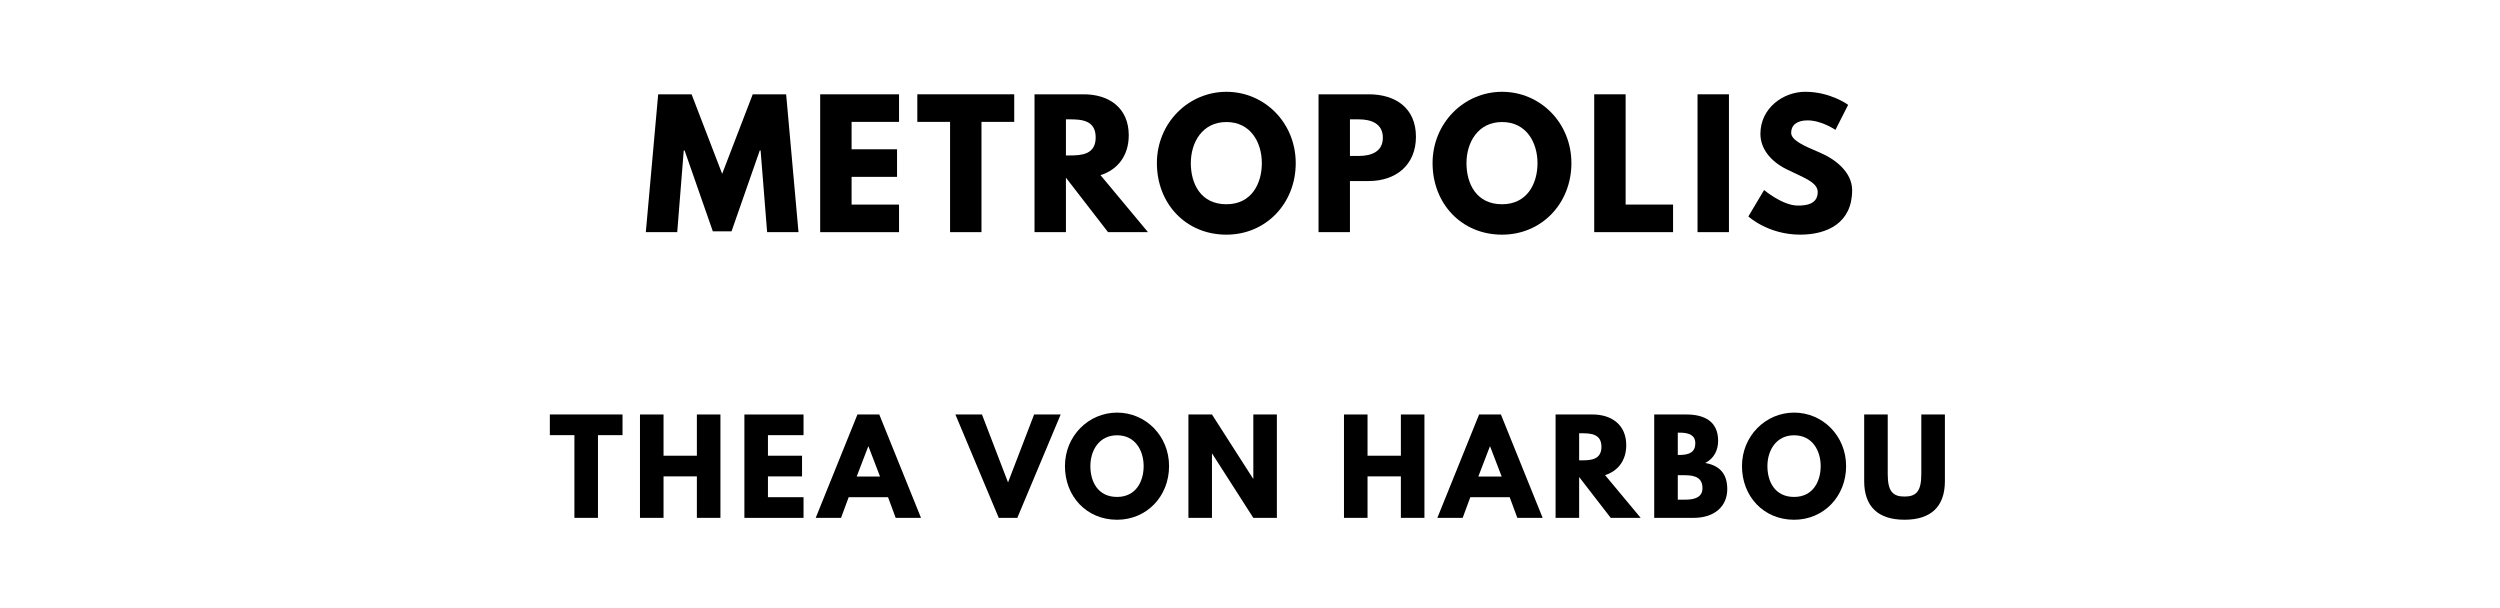
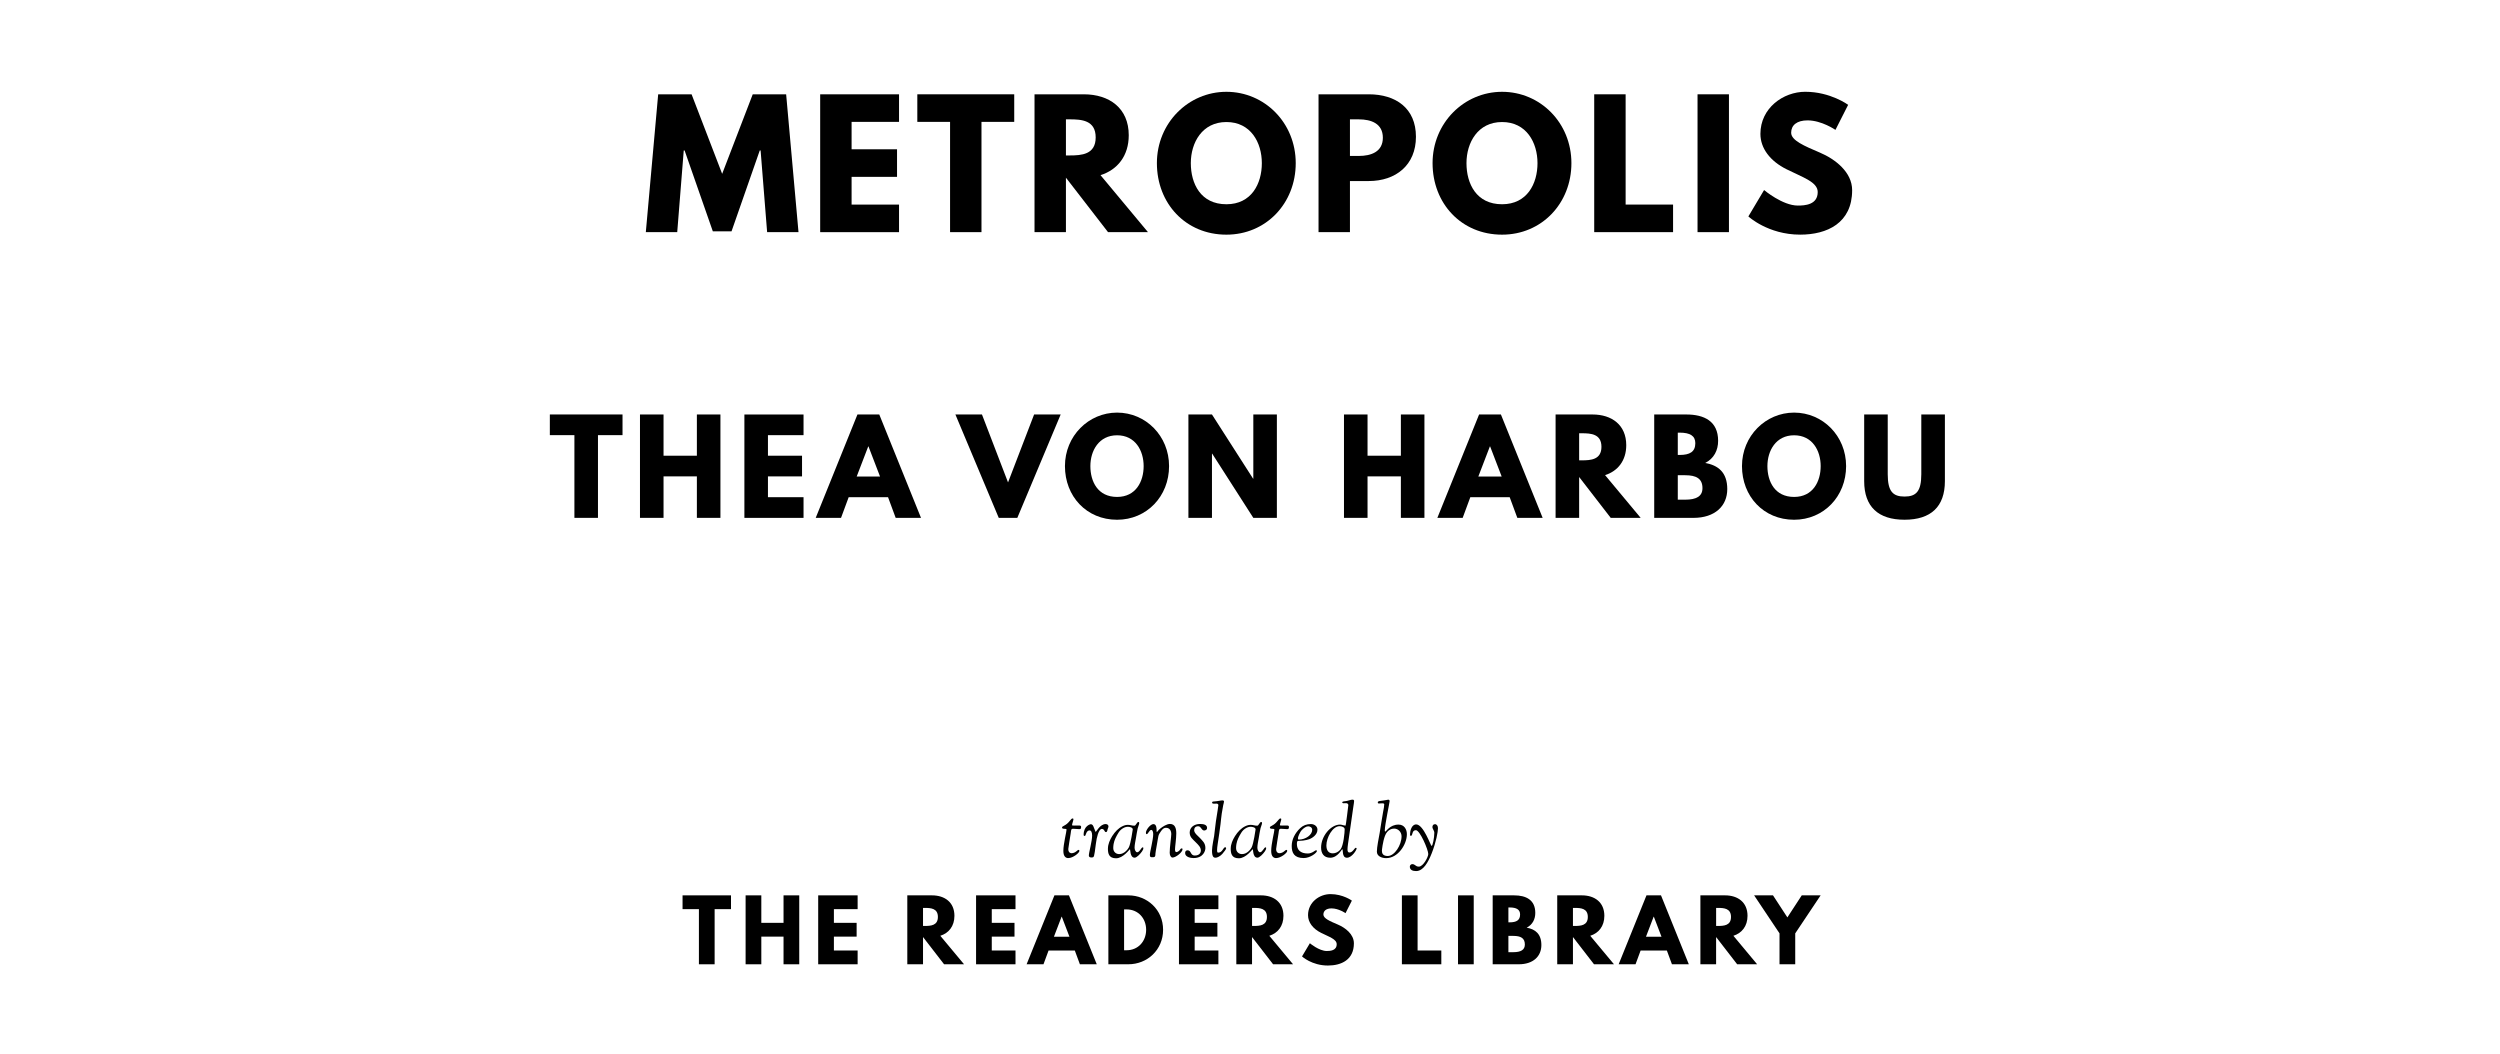
- <svg xmlns="http://www.w3.org/2000/svg" version="1.1" viewBox="0 0 1400 340">
+ <svg xmlns="http://www.w3.org/2000/svg" version="1.1" viewBox="0 0 1400 590">
  <g aria-label="METROPOLIS">
    <path d="M429.59,130.00l-3.65-45.75l-0.47,0.00l-15.81,45.29l-10.48,0.00l-15.81-45.29l-0.47,0.00l-3.65,45.75l-17.59,0.00l6.92-77.19l18.71,0.00l17.12,44.54l17.12-44.54l18.71,0.00l6.92,77.19l-17.59,0.00z" />
    <path d="M503.46,52.81l0.00,15.44l-26.57,0.00l0.00,15.35l25.45,0.00l0.00,15.44l-25.45,0.00l0.00,15.53l26.57,0.00l0.00,15.44l-44.16,0.00l0.00-77.19l44.16,0.00z" />
    <path d="M513.70,68.25l0.00-15.44l54.27,0.00l0.00,15.44l-18.34,0.00l0.00,61.75l-17.59,0.00l0.00-61.75l-18.34,0.00z" />
    <path d="M579.33,52.81l27.60,0.00c14.32,0.00,25.17,7.77,25.17,22.92c0.00,11.60-6.36,19.37-15.81,22.36l26.57,31.91l-22.36,0.00l-23.58-30.50l0.00,30.50l-17.59,0.00l0.00-77.19z  M596.92,87.05l2.06,0.00c6.64,0.00,14.60-0.47,14.60-10.11s-7.95-10.11-14.60-10.11l-2.06,0.00l0.00,20.21z" />
    <path d="M647.86,91.36c0.00-22.55,17.68-39.95,38.92-39.95c21.43,0.00,38.83,17.40,38.83,39.95s-16.65,40.05-38.83,40.05c-22.83,0.00-38.92-17.50-38.92-40.05z  M666.86,91.36c0.00,11.51,5.52,23.02,19.93,23.02c14.04,0.00,19.84-11.51,19.84-23.02s-6.18-23.02-19.84-23.02c-13.57,0.00-19.93,11.51-19.93,23.02z" />
    <path d="M738.38,52.81l28.16,0.00c15.06,0.00,26.39,7.77,26.39,23.77c0.00,15.91-11.32,24.80-26.39,24.80l-10.57,0.00l0.00,28.63l-17.59,0.00l0.00-77.19z  M755.97,87.33l4.96,0.00c6.92,0.00,13.47-2.34,13.47-10.20c0.00-7.95-6.55-10.29-13.47-10.29l-4.96,0.00l0.00,20.49z" />
    <path d="M802.24,91.36c0.00-22.55,17.68-39.95,38.92-39.95c21.43,0.00,38.83,17.40,38.83,39.95s-16.65,40.05-38.83,40.05c-22.83,0.00-38.92-17.50-38.92-40.05z  M821.23,91.36c0.00,11.51,5.52,23.02,19.93,23.02c14.04,0.00,19.84-11.51,19.84-23.02s-6.18-23.02-19.84-23.02c-13.57,0.00-19.93,11.51-19.93,23.02z" />
    <path d="M910.35,52.81l0.00,61.75l26.57,0.00l0.00,15.44l-44.16,0.00l0.00-77.19l17.59,0.00z" />
    <path d="M968.21,52.81l0.00,77.19l-17.59,0.00l0.00-77.19l17.59,0.00z" />
    <path d="M1011.01,51.40c14.04,0.00,23.95,7.30,23.95,7.30l-7.11,14.04s-7.67-5.33-15.63-5.33c-5.99,0.00-9.17,2.71-9.17,6.92c0.00,4.30,7.30,7.39,16.09,11.13c8.61,3.65,18.06,10.95,18.06,21.05c0.00,18.43-14.04,24.89-29.10,24.89c-18.06,0.00-29.01-10.20-29.01-10.20l8.80-14.78s10.29,8.70,18.90,8.70c3.84,0.00,11.13-0.37,11.13-7.58c0.00-5.61-8.23-8.14-17.40-12.73c-9.26-4.58-14.69-11.79-14.69-19.84c0.00-14.41,12.73-23.58,25.17-23.58z" />
  </g>
  <g aria-label="THEA VON HARBOU">
    <path d="M307.91,243.68l0.00-11.58l40.70,0.00l0.00,11.58l-13.75,0.00l0.00,46.32l-13.19,0.00l0.00-46.32l-13.75,0.00z" />
    <path d="M371.58,266.77l0.00,23.23l-13.19,0.00l0.00-57.89l13.19,0.00l0.00,23.09l18.67,0.00l0.00-23.09l13.19,0.00l0.00,57.89l-13.19,0.00l0.00-23.23l-18.67,0.00z" />
    <path d="M449.98,232.11l0.00,11.58l-19.93,0.00l0.00,11.51l19.09,0.00l0.00,11.58l-19.09,0.00l0.00,11.65l19.93,0.00l0.00,11.58l-33.12,0.00l0.00-57.89l33.12,0.00z" />
    <path d="M492.39,232.11l23.37,57.89l-14.18,0.00l-4.28-11.58l-22.04,0.00l-4.28,11.58l-14.18,0.00l23.37-57.89l12.21,0.00z  M492.81,266.84l-6.46-16.84l-0.14,0.00l-6.46,16.84l13.05,0.00z" />
    <path d="M559.30,290.00l-24.28-57.89l14.88,0.00l14.60,38.04l14.60-38.04l14.88,0.00l-24.28,57.89l-10.39,0.00z" />
    <path d="M596.37,261.02c0.00-16.91,13.26-29.96,29.19-29.96c16.07,0.00,29.12,13.05,29.12,29.96s-12.49,30.04-29.12,30.04c-17.12,0.00-29.19-13.12-29.19-30.04z  M610.61,261.02c0.00,8.63,4.14,17.26,14.95,17.26c10.53,0.00,14.88-8.63,14.88-17.26s-4.63-17.26-14.88-17.26c-10.18,0.00-14.95,8.63-14.95,17.26z" />
    <path d="M678.70,254.07l0.00,35.93l-13.19,0.00l0.00-57.89l13.19,0.00l23.02,35.93l0.14,0.00l0.00-35.93l13.19,0.00l0.00,57.89l-13.19,0.00l-23.02-35.93l-0.14,0.00z" />
    <path d="M765.82,266.77l0.00,23.23l-13.19,0.00l0.00-57.89l13.19,0.00l0.00,23.09l18.67,0.00l0.00-23.09l13.19,0.00l0.00,57.89l-13.19,0.00l0.00-23.23l-18.67,0.00z" />
    <path d="M840.51,232.11l23.37,57.89l-14.18,0.00l-4.28-11.58l-22.04,0.00l-4.28,11.58l-14.18,0.00l23.37-57.89l12.21,0.00z  M840.93,266.84l-6.46-16.84l-0.14,0.00l-6.46,16.84l13.05,0.00z" />
    <path d="M871.12,232.11l20.70,0.00c10.74,0.00,18.88,5.82,18.88,17.19c0.00,8.70-4.77,14.53-11.86,16.77l19.93,23.93l-16.77,0.00l-17.68-22.88l0.00,22.88l-13.19,0.00l0.00-57.89z  M884.32,257.79l1.54,0.00c4.98,0.00,10.95-0.35,10.95-7.58s-5.96-7.58-10.95-7.58l-1.54,0.00l0.00,15.16z" />
    <path d="M926.37,232.11l17.96,0.00c9.96,0.00,17.82,3.72,17.82,14.74c0.00,5.33-2.32,9.89-7.23,12.42c7.23,1.26,12.35,5.26,12.35,14.60c0.00,9.54-6.95,16.14-18.95,16.14l-21.96,0.00l0.00-57.89z  M939.56,254.77l1.05,0.00c5.68,0.00,8.77-1.75,8.77-6.60c0.00-4.14-3.02-5.89-8.77-5.89l-1.05,0.00l0.00,12.49z  M939.56,279.82l4.14,0.00c6.25,0.00,9.68-1.89,9.68-6.46c0.00-5.33-3.44-7.23-9.68-7.23l-4.14,0.00l0.00,13.68z" />
    <path d="M975.51,261.02c0.00-16.91,13.26-29.96,29.19-29.96c16.07,0.00,29.12,13.05,29.12,29.96s-12.49,30.04-29.12,30.04c-17.12,0.00-29.19-13.12-29.19-30.04z  M989.75,261.02c0.00,8.63,4.14,17.26,14.95,17.26c10.53,0.00,14.88-8.63,14.88-17.26s-4.63-17.26-14.88-17.26c-10.18,0.00-14.95,8.63-14.95,17.26z" />
    <path d="M1089.14,232.11l0.00,37.33c0.00,14.32-7.86,21.61-22.60,21.61s-22.60-7.30-22.60-21.61l0.00-37.33l13.19,0.00l0.00,33.47c0.00,9.68,2.95,12.49,9.40,12.49s9.40-2.81,9.40-12.49l0.00-33.47l13.19,0.00z" />
  </g>
+   <g aria-label="translated by">
+     <path d="M594.73,463.42c0.00-0.85,1.62-0.81,3.49-2.76c1.70-1.79,1.79-2.34,2.47-2.34c0.21,0.00,0.43,0.13,0.43,0.51c0.00,0.55-0.77,2.55-0.77,3.19c0.00,0.26,0.09,0.30,1.49,0.30c1.66,0.00,2.00-0.04,2.47-0.04c0.89,0.00,1.11,0.30,1.11,0.81c0.00,0.98-0.26,1.23-1.02,1.23c-0.68,0.00-2.51-0.21-3.44-0.21c-1.23,0.00-1.11,0.77-1.36,2.51c-0.38,2.64-1.36,8.16-1.36,8.84c0.00,2.25,1.57,2.34,1.74,2.34c2.34,0.00,3.32-1.87,4.00-1.87c0.13,0.00,0.47,0.00,0.47,0.60c0.00,1.11-3.61,4.00-6.25,4.00c-1.15,0.00-2.72-0.68-2.72-4.00c0.00-3.91,1.79-10.80,1.79-11.94c0.00-0.89-2.51,0.04-2.51-1.15z" />
+     <path d="M606.84,467.42c0.00-4.85,3.61-5.87,4.00-5.87c0.89,0.00,1.32,0.81,1.57,1.49c1.06,2.76,1.11,2.81,1.19,2.81c0.30,0.00,2.42-4.38,5.57-4.38c1.11,0.00,1.57,0.72,1.57,1.32c0.00,0.55-0.34,1.11-0.47,1.57c-0.09,0.30-0.17,1.62-0.94,1.62c-0.94,0.00-0.77-1.79-2.30-1.79c-1.91,0.00-2.98,5.57-3.19,7.35l-0.21,1.40c-0.94,7.23-0.85,7.23-2.38,7.23l-0.21,0.00c-0.43,0.00-1.28-0.09-1.28-1.11c0.00-1.70,1.83-7.95,1.83-11.14c0.00-2.13-0.68-2.89-1.45-2.89c-1.74,0.00-2.08,2.55-2.34,2.85c-0.13,0.13-0.26,0.26-0.47,0.26c-0.17,0.00-0.51-0.13-0.51-0.72z" />
+     <path d="M620.45,475.15c0.00-2.38,1.06-4.80,2.38-6.93c1.53-2.42,3.49-4.46,5.74-5.53c1.15-0.55,2.00-0.77,3.10-0.77c1.32,0.00,2.21,0.47,3.61,0.47c0.85,0.00,1.36-2.08,2.21-2.08c0.26,0.00,0.47,0.17,0.47,0.64c0.00,0.68-0.55,1.70-0.85,2.93c-0.38,1.57-0.64,3.53-0.98,5.44c-0.34,1.87-0.77,3.83-0.77,5.44c0.00,1.11,0.64,2.51,1.45,2.51c1.40,0.00,2.30-2.76,3.10-2.76c0.34,0.00,0.38,0.30,0.38,0.47c0.00,0.43-0.21,1.06-0.77,1.83c-1.06,1.53-2.98,3.49-4.12,3.49c-2.72,0.00-2.34-4.76-2.64-4.76c-0.21,0.00-3.74,5.10-7.78,5.10s-4.55-2.72-4.55-5.48z  M623.42,474.90c0.00,2.13,1.53,3.40,3.32,3.40c3.06,0.00,5.06-3.06,5.44-3.83c1.02-2.04,2.17-9.86,2.17-9.99c0.00-1.19-1.91-1.49-2.81-1.49c-1.74,0.00-4.00,1.28-5.27,3.44c-1.23,2.04-2.25,3.95-2.64,6.16c-0.13,0.77-0.21,1.53-0.21,2.30z" />
+     <path d="M641.70,466.35c0.00-1.66,2.55-4.85,4.17-4.85c2.47,0.00,1.57,4.46,1.96,4.46c0.26,0.00,0.55-0.94,2.13-2.13c1.15-0.89,3.40-2.42,5.19-2.42c2.98,0.00,3.57,2.64,3.57,5.31c0.00,2.98-0.72,7.48-0.72,8.93c0.00,1.19,0.34,1.53,0.81,1.53c0.72,0.00,1.70-0.94,1.70-0.94c0.51-0.64,0.68-1.15,1.32-1.15c0.30,0.00,0.38,0.26,0.38,0.51c0.00,1.66-3.74,4.63-5.61,4.63c-0.85,0.00-1.57-1.19-1.57-2.68c0.00-3.23,0.89-8.93,0.89-10.50c0.00-0.68-0.21-3.49-2.98-3.49c-0.98,0.00-1.79,0.47-2.76,1.87c-1.83,2.59-1.32,2.21-2.34,7.69c-1.06,5.74-0.77,5.23-0.85,5.82c-0.13,0.94-0.47,1.11-1.57,1.11c-1.15,0.00-1.49-0.09-1.49-1.32c0.00-1.79,1.87-8.37,1.87-11.65c0.00-1.49-0.55-2.34-0.98-2.34c-1.32,0.00-1.79,2.38-2.72,2.38c-0.30,0.00-0.38-0.34-0.38-0.81z" />
+     <path d="M663.68,477.70c0.00-1.32,0.85-1.53,1.36-1.53c2.17,0.00,1.45,2.93,4.04,2.93c3.10,0.00,3.40-2.21,3.40-2.72c0.00-2.00-1.40-3.23-2.93-4.76c-1.70-1.74-3.32-2.85-3.32-5.40c0.00-2.85,2.47-4.80,5.78-4.80c2.30,0.00,3.95,0.55,3.95,2.21c0.00,1.32-1.40,1.45-1.62,1.45c-1.53,0.00-1.70-2.38-3.36-2.38c-1.62,0.00-2.25,0.98-2.25,2.25c0.00,1.62,2.34,3.36,3.36,4.46c1.32,1.49,2.93,2.68,2.93,5.53c0.00,1.53-1.19,5.57-6.63,5.57c-1.66,0.00-4.72-0.55-4.72-2.81z" />
+     <path d="M678.72,476.34c0.00-2.42,1.11-7.44,1.19-8.12c0.38-2.68,0.60-5.70,1.02-8.42c0.72-4.59,1.36-8.42,1.36-8.93s-0.43-0.85-1.06-0.85s-0.72,0.04-1.23,0.04c-0.85,0.00-1.23-0.13-1.23-0.60c0.00-0.21,0.09-0.55,0.64-0.60c3.10-0.21,4.04-0.64,5.14-0.64c0.68,0.00,0.89,0.26,0.89,0.68c0.00,0.60-0.30,1.15-0.43,1.96c-1.57,8.25-0.85,6.67-2.21,15.81c-0.72,5.02-1.23,7.69-1.23,9.14s0.13,1.66,0.68,1.66c2.34,0.00,2.76-3.02,3.87-3.02c0.30,0.00,0.51,0.26,0.51,0.68s-1.11,1.87-2.13,3.06c-1.11,1.28-2.89,2.13-3.70,2.13c-0.85,0.00-2.08,0.00-2.08-4.00z" />
+     <path d="M689.22,475.15c0.00-2.38,1.06-4.80,2.38-6.93c1.53-2.42,3.49-4.46,5.74-5.53c1.15-0.55,2.00-0.77,3.10-0.77c1.32,0.00,2.21,0.47,3.61,0.47c0.85,0.00,1.36-2.08,2.21-2.08c0.26,0.00,0.47,0.17,0.47,0.64c0.00,0.68-0.55,1.70-0.85,2.93c-0.38,1.57-0.64,3.53-0.98,5.44c-0.34,1.87-0.77,3.83-0.77,5.44c0.00,1.11,0.64,2.51,1.45,2.51c1.40,0.00,2.30-2.76,3.10-2.76c0.34,0.00,0.38,0.30,0.38,0.47c0.00,0.43-0.21,1.06-0.77,1.83c-1.06,1.53-2.98,3.49-4.12,3.49c-2.72,0.00-2.34-4.76-2.64-4.76c-0.21,0.00-3.74,5.10-7.78,5.10s-4.55-2.72-4.55-5.48z  M692.20,474.90c0.00,2.13,1.53,3.40,3.32,3.40c3.06,0.00,5.06-3.06,5.44-3.83c1.02-2.04,2.17-9.86,2.17-9.99c0.00-1.19-1.91-1.49-2.81-1.49c-1.74,0.00-4.00,1.28-5.27,3.44c-1.23,2.04-2.25,3.95-2.64,6.16c-0.13,0.77-0.21,1.53-0.21,2.30z" />
+     <path d="M711.12,463.42c0.00-0.85,1.62-0.81,3.49-2.76c1.70-1.79,1.79-2.34,2.47-2.34c0.21,0.00,0.43,0.13,0.43,0.51c0.00,0.55-0.77,2.55-0.77,3.19c0.00,0.26,0.09,0.30,1.49,0.30c1.66,0.00,2.00-0.04,2.47-0.04c0.89,0.00,1.11,0.30,1.11,0.81c0.00,0.98-0.26,1.23-1.02,1.23c-0.68,0.00-2.51-0.21-3.44-0.21c-1.23,0.00-1.11,0.77-1.36,2.51c-0.38,2.64-1.36,8.16-1.36,8.84c0.00,2.25,1.57,2.34,1.74,2.34c2.34,0.00,3.32-1.87,4.00-1.87c0.13,0.00,0.47,0.00,0.47,0.60c0.00,1.11-3.61,4.00-6.25,4.00c-1.15,0.00-2.72-0.68-2.72-4.00c0.00-3.91,1.79-10.80,1.79-11.94c0.00-0.89-2.51,0.04-2.51-1.15z" />
+     <path d="M723.36,473.75c0.00-3.66,1.87-7.31,4.80-10.03c1.57-1.49,3.53-2.25,5.91-2.25c2.00,0.00,3.70,1.28,3.70,3.15c0.00,3.06-3.32,4.80-4.12,5.14c-0.38,0.17-2.68,1.11-6.67,1.15c-0.60,0.00-0.72,0.64-0.72,1.74c0.00,3.19,1.91,5.31,6.12,5.31c2.42,0.00,4.12-1.83,4.59-1.83c0.34,0.00,0.51,0.17,0.51,0.43c0.00,0.98-3.70,3.95-7.40,3.95c-5.40,0.00-6.72-2.98-6.72-6.76z  M726.84,469.33c0.00,0.30,0.09,0.85,0.38,0.85c4.12,0.00,7.61-2.76,7.61-5.44c0.00-1.62-1.53-2.00-2.25-2.00c-1.06,0.00-2.38,0.85-3.49,2.00c-1.28,1.32-2.25,4.04-2.25,4.59z" />
+     <path d="M739.81,474.69c0.00-6.59,5.53-12.92,10.58-12.92c1.11,0.00,1.96,0.55,3.15,0.55c0.13,0.00,1.53-11.18,1.53-11.48c0.00-0.64-0.60-1.06-1.23-1.06c-0.47,0.00-1.45,0.04-1.49,0.04c-0.43,0.00-0.68-0.17-0.68-0.47c0.00-0.72,1.49-0.55,2.68-0.85c2.38-0.60,2.13-0.68,3.27-0.68c0.38,0.00,0.68,0.34,0.68,0.72c0.00,1.11-0.43,2.47-2.81,19.85c-0.47,3.23-0.89,5.91-0.89,7.18c0.00,0.94,0.13,1.83,1.11,1.83c1.87,0.00,2.85-2.64,3.53-2.64c0.34,0.00,0.47,0.21,0.47,0.38c0.00,0.89-2.68,5.19-5.44,5.19c-2.98,0.00-2.00-4.76-2.59-4.76c-0.38,0.00-2.55,4.76-6.76,4.76c-3.61,0.00-5.10-2.47-5.10-5.65z  M742.78,473.50c0.00,2.47,1.02,4.38,3.61,4.38c1.53,0.00,3.19-0.81,4.29-2.21c1.70-2.13,2.34-9.61,2.34-11.31c0.00-1.15-1.70-1.70-2.85-1.70c-3.91,0.00-7.40,6.38-7.40,10.84z" />
+     <path d="M771.05,476.98c0.00-2.72,0.98-7.14,1.57-10.58c0.77-4.42,1.28-8.54,1.91-11.69c0.38-1.83,0.64-3.32,0.64-4.34c0.00-0.21-0.21-0.51-1.06-0.51c-0.64,0.00-1.11,0.09-1.74,0.09c-0.47,0.00-0.81,0.00-0.81-0.60c0.00-0.85,1.19-0.81,3.15-1.06c1.66-0.21,2.42-0.47,2.68-0.47c0.47,0.00,0.81,0.30,0.81,0.77c0.00,0.77-2.72,13.43-2.72,16.49c0.00,0.30,0.13,0.64,0.21,0.64c0.60,0.00,2.59-3.95,7.48-3.95c3.19,0.00,4.68,2.64,4.68,5.40c0.00,5.78-5.02,13.39-11.60,13.39c-2.51,0.00-5.19-1.11-5.19-3.57z  M773.86,476.47c0.00,1.45,0.64,2.89,3.27,2.89c3.83,0.00,7.74-6.12,7.74-11.01c0.00-2.38-1.83-4.34-4.17-4.34c-1.02,0.00-3.78,0.43-5.14,4.12c-1.23,3.36-1.70,7.91-1.70,8.33z" />
+     <path d="M789.50,485.31c0.00-0.72,0.64-1.40,1.36-1.40c1.70,0.00,1.74,1.40,3.70,1.40c2.47,0.00,5.27-5.44,5.27-7.06c0.00-2.38-4.68-13.35-6.93-13.35c-2.47,0.00-1.57,3.19-2.85,3.19c-0.26,0.00-0.43-0.21-0.43-0.94c0.00-1.79,0.85-5.48,3.44-5.48c4.12,0.00,8.16,12.07,8.63,12.07c0.60,0.00,1.53-4.55,1.53-7.40c0.00-1.23-1.06-2.08-1.06-3.23c0.00-0.77,0.43-1.57,1.45-1.57c0.94,0.00,1.66,0.94,1.66,2.25c0.00,1.91-1.02,7.78-3.53,14.11c-2.00,5.06-4.72,9.90-8.71,9.90c-1.83,0.00-3.53-0.55-3.53-2.51z" />
+   </g>
+   <g aria-label="THE READERS LIBRARY">
+     <path d="M382.23,509.12l0.00-7.72l27.13,0.00l0.00,7.72l-9.17,0.00l0.00,30.88l-8.80,0.00l0.00-30.88l-9.17,0.00z" />
+     <path d="M426.34,524.51l0.00,15.49l-8.80,0.00l0.00-38.60l8.80,0.00l0.00,15.39l12.44,0.00l0.00-15.39l8.80,0.00l0.00,38.60l-8.80,0.00l0.00-15.49l-12.44,0.00z" />
+     <path d="M480.27,501.40l0.00,7.72l-13.29,0.00l0.00,7.67l12.73,0.00l0.00,7.72l-12.73,0.00l0.00,7.77l13.29,0.00l0.00,7.72l-22.08,0.00l0.00-38.60l22.08,0.00z" />
+     <path d="M508.10,501.40l13.80,0.00c7.16,0.00,12.58,3.88,12.58,11.46c0.00,5.80-3.18,9.68-7.91,11.18l13.29,15.95l-11.18,0.00l-11.79-15.25l0.00,15.25l-8.80,0.00l0.00-38.60z  M516.89,518.53l1.03,0.00c3.32,0.00,7.30-0.23,7.30-5.05s-3.98-5.05-7.30-5.05l-1.03,0.00l0.00,10.11z" />
+     <path d="M568.68,501.40l0.00,7.72l-13.29,0.00l0.00,7.67l12.73,0.00l0.00,7.72l-12.73,0.00l0.00,7.77l13.29,0.00l0.00,7.72l-22.08,0.00l0.00-38.60l22.08,0.00z" />
+     <path d="M598.61,501.40l15.58,38.60l-9.45,0.00l-2.85-7.72l-14.69,0.00l-2.85,7.72l-9.45,0.00l15.58-38.60l8.14,0.00z  M598.89,524.56l-4.30-11.23l-0.09,0.00l-4.30,11.23l8.70,0.00z" />
+     <path d="M620.69,501.40l11.18,0.00c10.57,0.00,19.46,8.05,19.46,19.27c0.00,11.27-8.84,19.32-19.46,19.32l-11.18,0.00l0.00-38.60z  M629.49,532.14l1.36,0.00c6.50,0.00,10.95-4.96,10.99-11.42c0.00-6.46-4.44-11.46-10.99-11.46l-1.36,0.00l0.00,22.88z" />
+     <path d="M682.30,501.40l0.00,7.72l-13.29,0.00l0.00,7.67l12.73,0.00l0.00,7.72l-12.73,0.00l0.00,7.77l13.29,0.00l0.00,7.72l-22.08,0.00l0.00-38.60l22.08,0.00z" />
+     <path d="M692.35,501.40l13.80,0.00c7.16,0.00,12.58,3.88,12.58,11.46c0.00,5.80-3.18,9.68-7.91,11.18l13.29,15.95l-11.18,0.00l-11.79-15.25l0.00,15.25l-8.80,0.00l0.00-38.60z  M701.15,518.53l1.03,0.00c3.32,0.00,7.30-0.23,7.30-5.05s-3.98-5.05-7.30-5.05l-1.03,0.00l0.00,10.11z" />
+     <path d="M745.07,500.70c7.02,0.00,11.98,3.65,11.98,3.65l-3.56,7.02s-3.84-2.67-7.81-2.67c-2.99,0.00-4.58,1.36-4.58,3.46c0.00,2.15,3.65,3.70,8.05,5.57c4.30,1.82,9.03,5.47,9.03,10.53c0.00,9.22-7.02,12.44-14.55,12.44c-9.03,0.00-14.50-5.10-14.50-5.10l4.40-7.39s5.15,4.35,9.45,4.35c1.92,0.00,5.57-0.19,5.57-3.79c0.00-2.81-4.12-4.07-8.70-6.36c-4.63-2.29-7.35-5.89-7.35-9.92c0.00-7.20,6.36-11.79,12.58-11.79z" />
+     <path d="M793.85,501.40l0.00,30.88l13.29,0.00l0.00,7.72l-22.08,0.00l0.00-38.60l8.80,0.00z" />
+     <path d="M825.29,501.40l0.00,38.60l-8.80,0.00l0.00-38.60l8.80,0.00z" />
+     <path d="M835.90,501.40l11.98,0.00c6.64,0.00,11.88,2.48,11.88,9.82c0.00,3.56-1.54,6.60-4.82,8.28c4.82,0.84,8.23,3.51,8.23,9.73c0.00,6.36-4.63,10.76-12.63,10.76l-14.64,0.00l0.00-38.60z  M844.70,516.51l0.70,0.00c3.79,0.00,5.85-1.17,5.85-4.40c0.00-2.76-2.01-3.93-5.85-3.93l-0.70,0.00l0.00,8.33z  M844.70,533.22l2.76,0.00c4.16,0.00,6.46-1.26,6.46-4.30c0.00-3.56-2.29-4.82-6.46-4.82l-2.76,0.00l0.00,9.12z" />
+     <path d="M872.06,501.40l13.80,0.00c7.16,0.00,12.58,3.88,12.58,11.46c0.00,5.80-3.18,9.68-7.91,11.18l13.29,15.95l-11.18,0.00l-11.79-15.25l0.00,15.25l-8.80,0.00l0.00-38.60z  M880.85,518.53l1.03,0.00c3.32,0.00,7.30-0.23,7.30-5.05s-3.98-5.05-7.30-5.05l-1.03,0.00l0.00,10.11z" />
+     <path d="M930.16,501.40l15.58,38.60l-9.45,0.00l-2.85-7.72l-14.69,0.00l-2.85,7.72l-9.45,0.00l15.58-38.60l8.14,0.00z  M930.44,524.56l-4.30-11.23l-0.09,0.00l-4.30,11.23l8.70,0.00z" />
+     <path d="M952.23,501.40l13.80,0.00c7.16,0.00,12.58,3.88,12.58,11.46c0.00,5.80-3.18,9.68-7.91,11.18l13.29,15.95l-11.18,0.00l-11.79-15.25l0.00,15.25l-8.80,0.00l0.00-38.60z  M961.03,518.53l1.03,0.00c3.32,0.00,7.30-0.23,7.30-5.05s-3.98-5.05-7.30-5.05l-1.03,0.00l0.00,10.11z" />
+     <path d="M982.31,501.40l10.57,0.00l8.05,12.35l8.05-12.35l10.57,0.00l-14.22,21.29l0.00,17.31l-8.80,0.00l0.00-17.31z" />
+   </g>
</svg>
